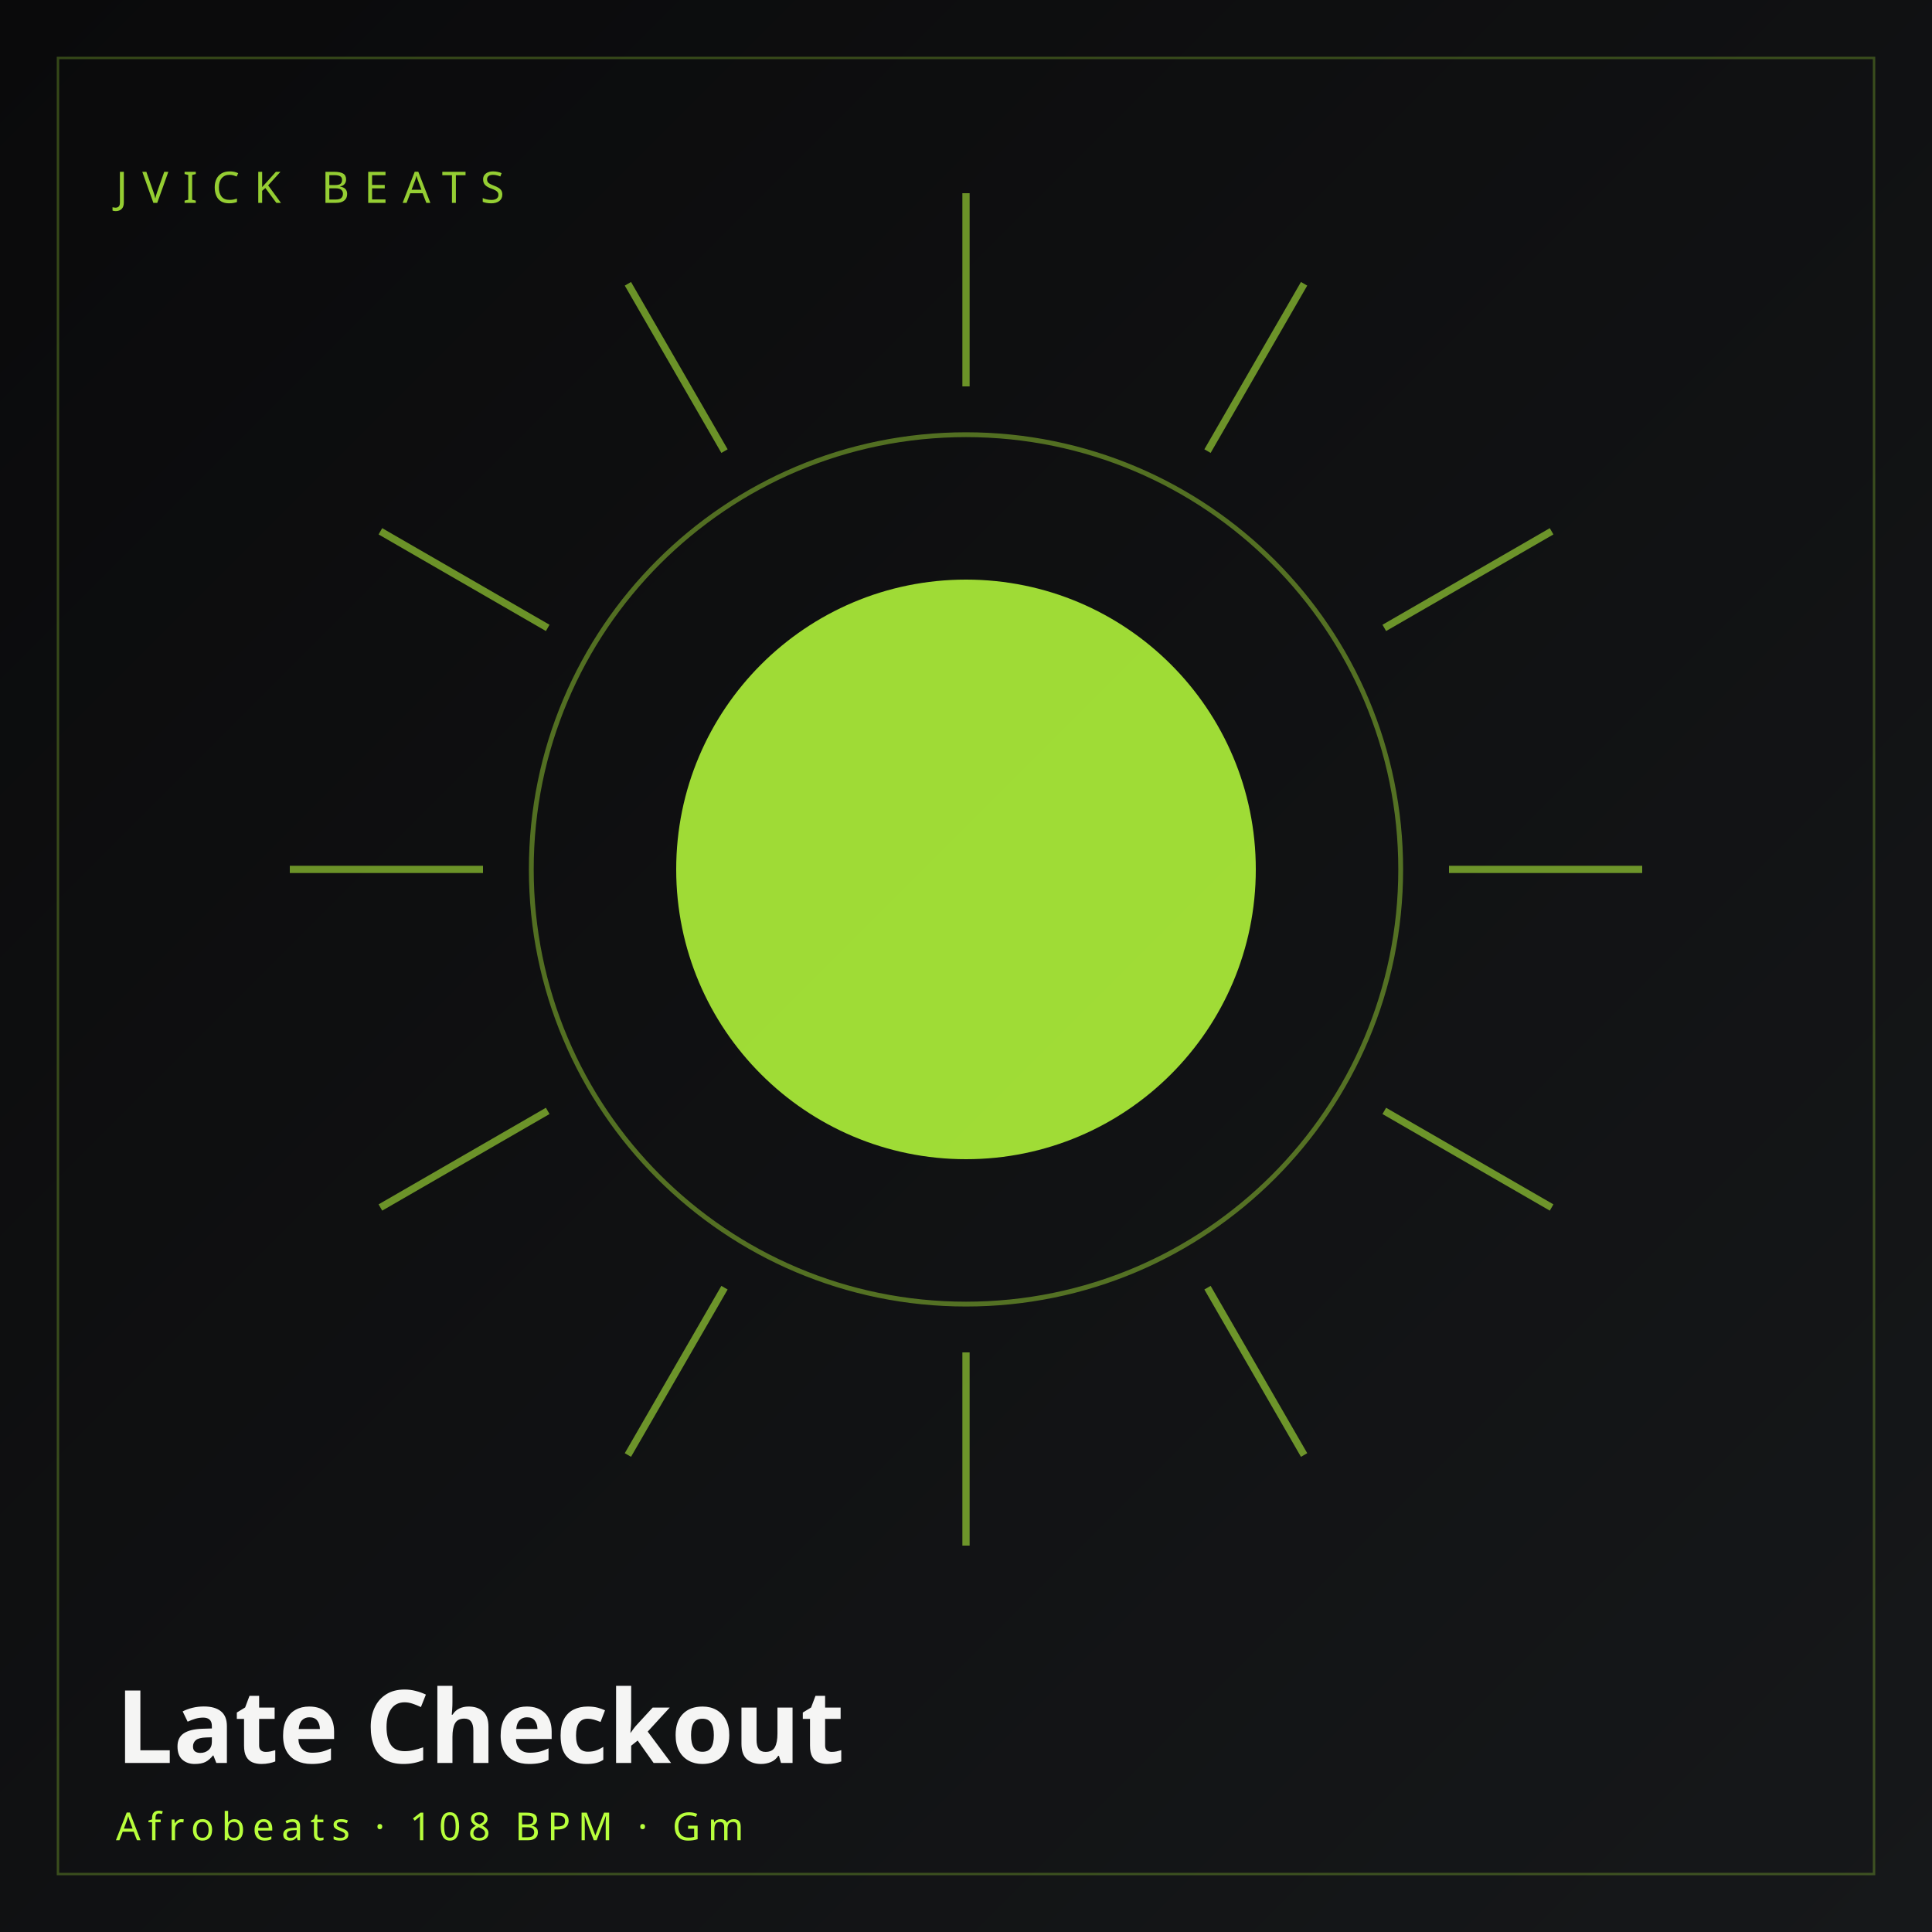
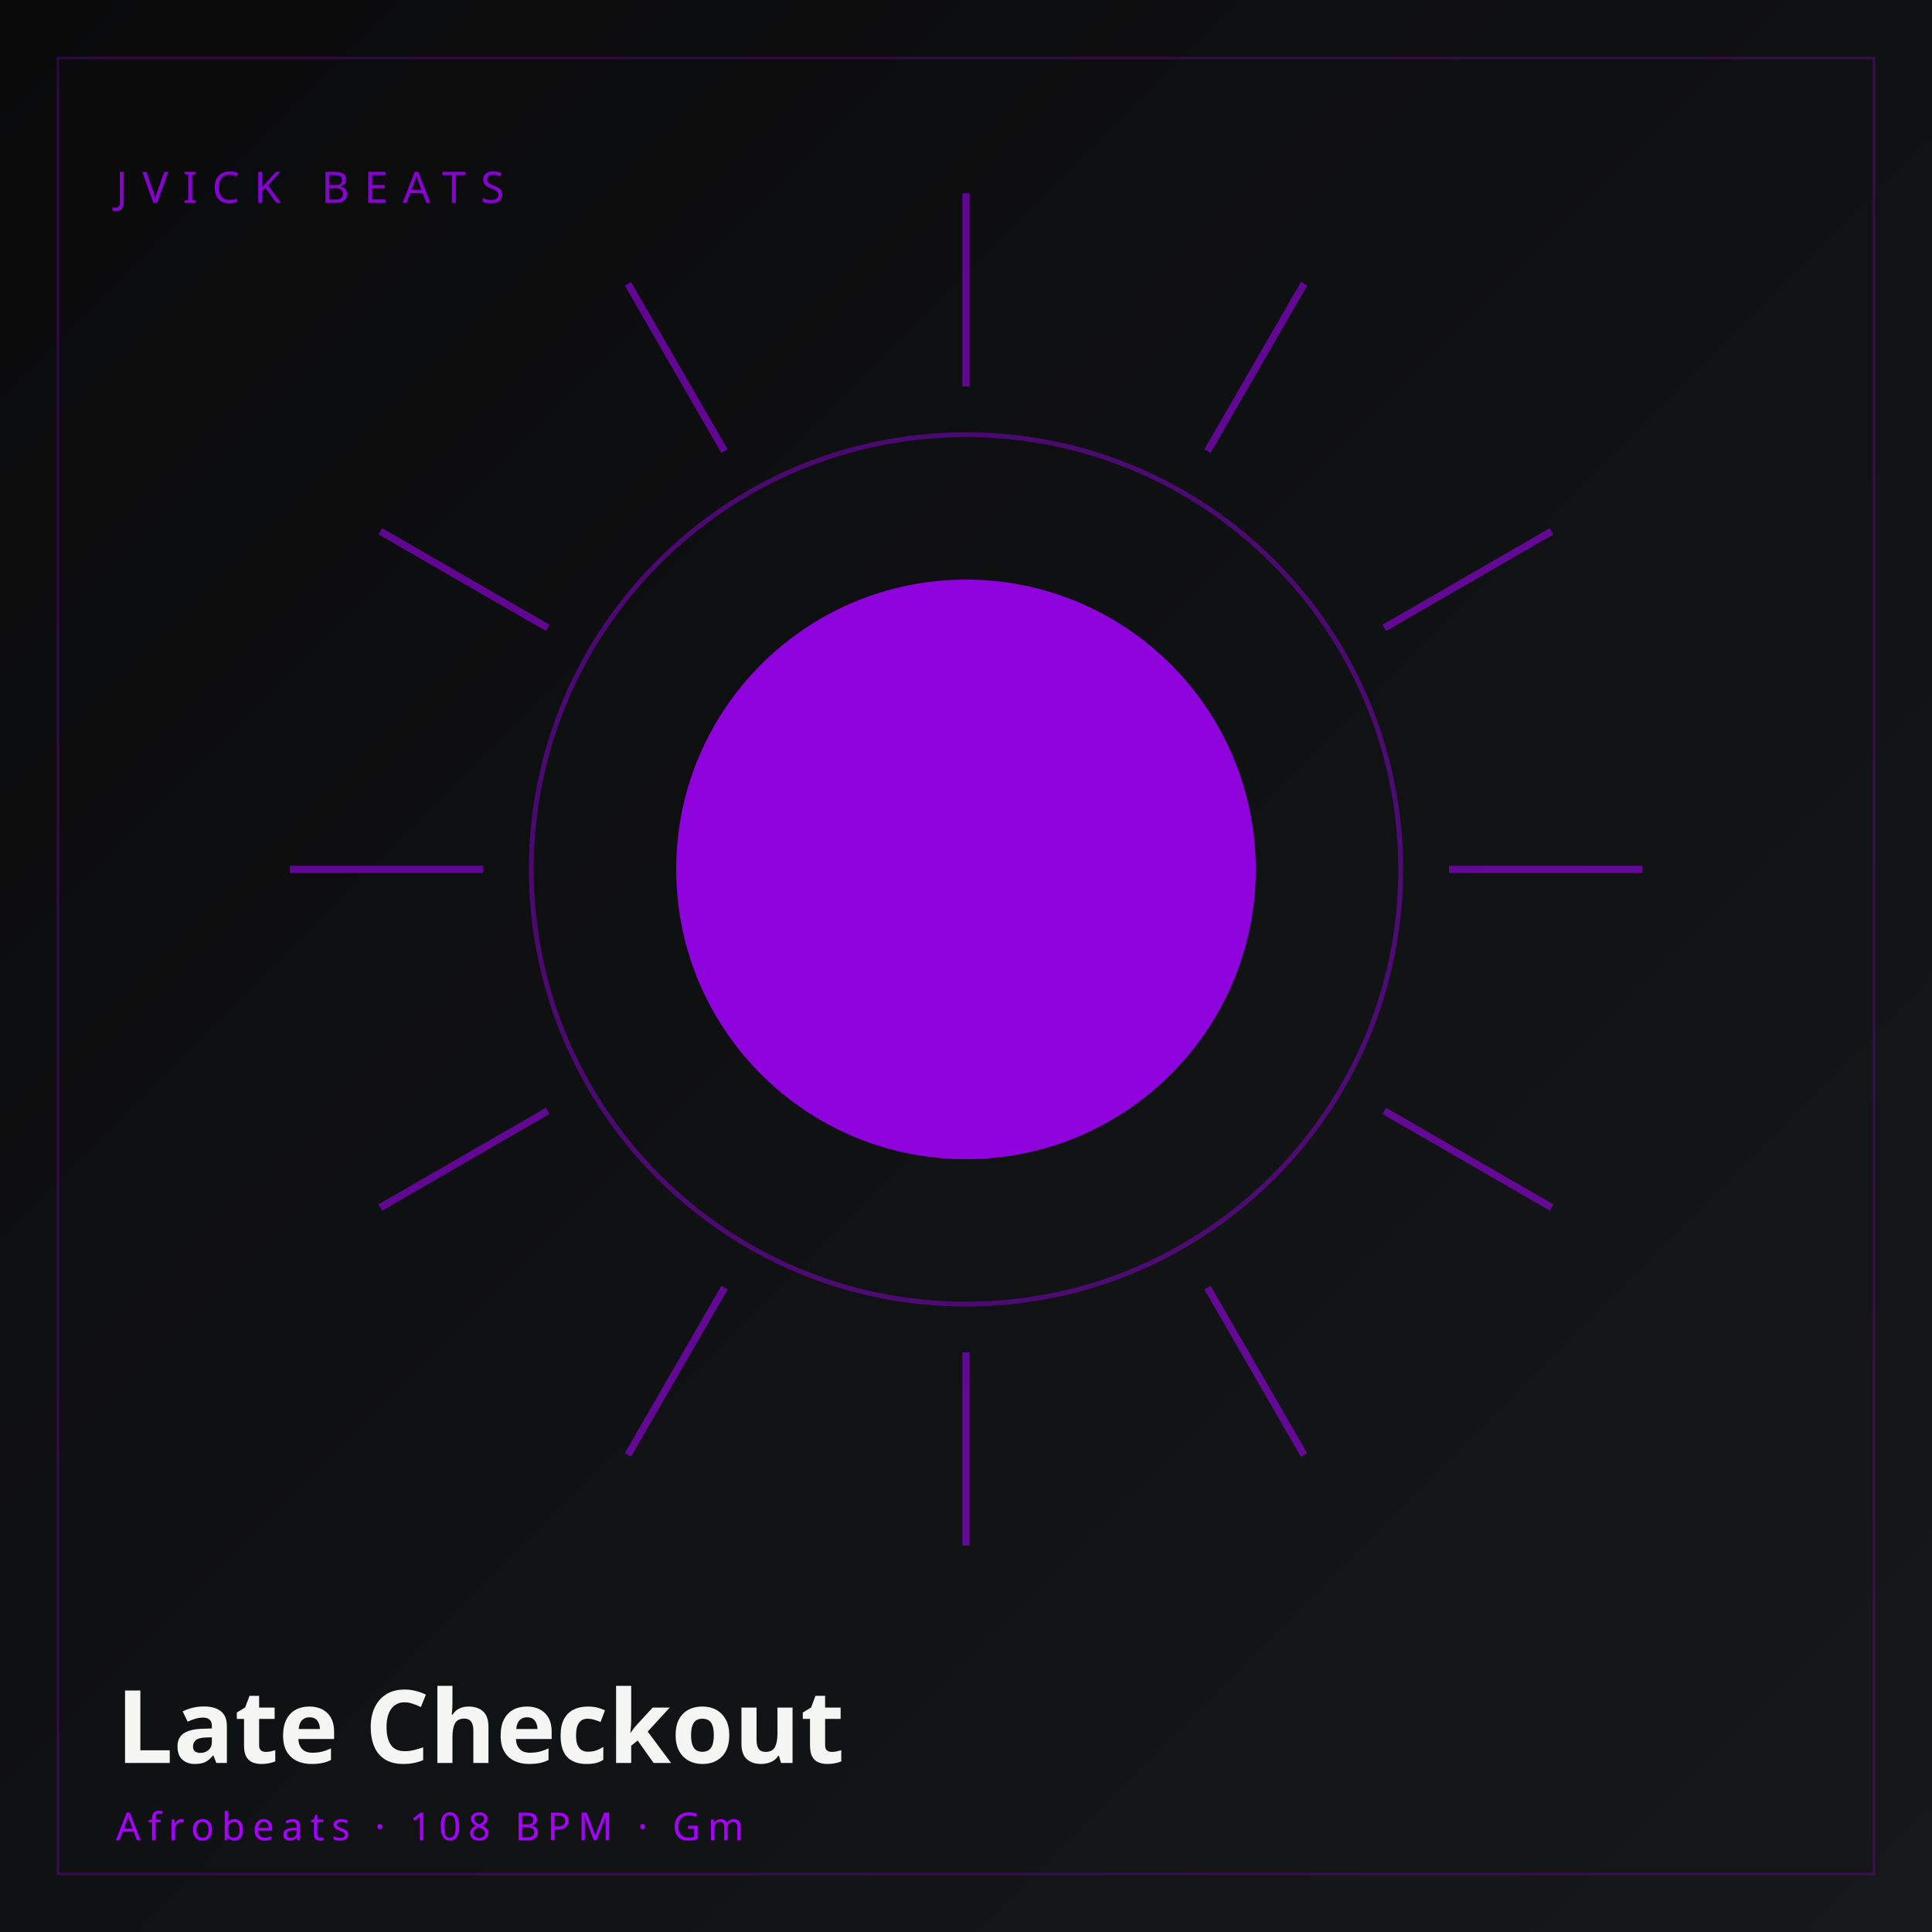
<svg xmlns="http://www.w3.org/2000/svg" viewBox="0 0 800 800" width="800" height="800">
  <defs>
    <linearGradient id="bg" x1="0" y1="0" x2="1" y2="1">
      <stop offset="0%" stop-color="#0a0a0b" />
      <stop offset="100%" stop-color="#16181a" />
    </linearGradient>
  </defs>
  <rect width="800" height="800" fill="url(#bg)" />
-   <rect x="24" y="24" width="752" height="752" fill="none" stroke="#b8ff3c" stroke-width="1" opacity="0.25" />
-   <circle cx="400" cy="360" r="120" fill="#b8ff3c" opacity="0.85" />
-   <circle cx="400" cy="360" r="180" fill="none" stroke="#b8ff3c" stroke-width="2" opacity="0.4" />
-   <line x1="600" y1="360" x2="680" y2="360" stroke="#b8ff3c" stroke-width="3" opacity="0.55" />
-   <line x1="573.205" y1="460" x2="642.487" y2="500" stroke="#b8ff3c" stroke-width="3" opacity="0.55" />
-   <line x1="500" y1="533.205" x2="540" y2="602.487" stroke="#b8ff3c" stroke-width="3" opacity="0.55" />
-   <line x1="400" y1="560" x2="400" y2="640" stroke="#b8ff3c" stroke-width="3" opacity="0.55" />
-   <line x1="300" y1="533.205" x2="260" y2="602.487" stroke="#b8ff3c" stroke-width="3" opacity="0.55" />
-   <line x1="226.795" y1="460" x2="157.513" y2="500" stroke="#b8ff3c" stroke-width="3" opacity="0.55" />
-   <line x1="200" y1="360" x2="120" y2="360" stroke="#b8ff3c" stroke-width="3" opacity="0.55" />
-   <line x1="226.795" y1="260" x2="157.513" y2="220" stroke="#b8ff3c" stroke-width="3" opacity="0.55" />
-   <line x1="300" y1="186.795" x2="260" y2="117.513" stroke="#b8ff3c" stroke-width="3" opacity="0.55" />
-   <line x1="400" y1="160" x2="400" y2="80" stroke="#b8ff3c" stroke-width="3" opacity="0.55" />
-   <line x1="500" y1="186.795" x2="540" y2="117.513" stroke="#b8ff3c" stroke-width="3" opacity="0.55" />
-   <line x1="573.205" y1="260" x2="642.487" y2="220" stroke="#b8ff3c" stroke-width="3" opacity="0.55" />
-   <text x="48" y="84" fill="#b8ff3c" font-family="ui-sans-serif, system-ui, sans-serif" font-size="18" letter-spacing="6" opacity="0.8">JVICK BEATS</text>
+   <rect x="24" y="24" width="752" height="752" fill="none" stroke="#A500FF" stroke-width="1" opacity="0.25" />
+   <circle cx="400" cy="360" r="120" fill="#A500FF" opacity="0.85" />
+   <circle cx="400" cy="360" r="180" fill="none" stroke="#A500FF" stroke-width="2" opacity="0.4" />
+   <line x1="600" y1="360" x2="680" y2="360" stroke="#A500FF" stroke-width="3" opacity="0.55" />
+   <line x1="573.205" y1="460" x2="642.487" y2="500" stroke="#A500FF" stroke-width="3" opacity="0.55" />
+   <line x1="500" y1="533.205" x2="540" y2="602.487" stroke="#A500FF" stroke-width="3" opacity="0.55" />
+   <line x1="400" y1="560" x2="400" y2="640" stroke="#A500FF" stroke-width="3" opacity="0.55" />
+   <line x1="300" y1="533.205" x2="260" y2="602.487" stroke="#A500FF" stroke-width="3" opacity="0.55" />
+   <line x1="226.795" y1="460" x2="157.513" y2="500" stroke="#A500FF" stroke-width="3" opacity="0.55" />
+   <line x1="200" y1="360" x2="120" y2="360" stroke="#A500FF" stroke-width="3" opacity="0.55" />
+   <line x1="226.795" y1="260" x2="157.513" y2="220" stroke="#A500FF" stroke-width="3" opacity="0.55" />
+   <line x1="300" y1="186.795" x2="260" y2="117.513" stroke="#A500FF" stroke-width="3" opacity="0.55" />
+   <line x1="400" y1="160" x2="400" y2="80" stroke="#A500FF" stroke-width="3" opacity="0.55" />
+   <line x1="500" y1="186.795" x2="540" y2="117.513" stroke="#A500FF" stroke-width="3" opacity="0.55" />
+   <line x1="573.205" y1="260" x2="642.487" y2="220" stroke="#A500FF" stroke-width="3" opacity="0.55" />
+   <text x="48" y="84" fill="#A500FF" font-family="ui-sans-serif, system-ui, sans-serif" font-size="18" letter-spacing="6" opacity="0.8">JVICK BEATS</text>
  <text x="48" y="730" fill="#f5f5f4" font-family="ui-sans-serif, system-ui, sans-serif" font-size="42" font-weight="700">Late Checkout</text>
-   <text x="48" y="762" fill="#b8ff3c" font-family="ui-sans-serif, system-ui, sans-serif" font-size="16" letter-spacing="3">Afrobeats  ·  108 BPM  ·  Gm</text>
+   <text x="48" y="762" fill="#A500FF" font-family="ui-sans-serif, system-ui, sans-serif" font-size="16" letter-spacing="3">Afrobeats  ·  108 BPM  ·  Gm</text>
</svg>
